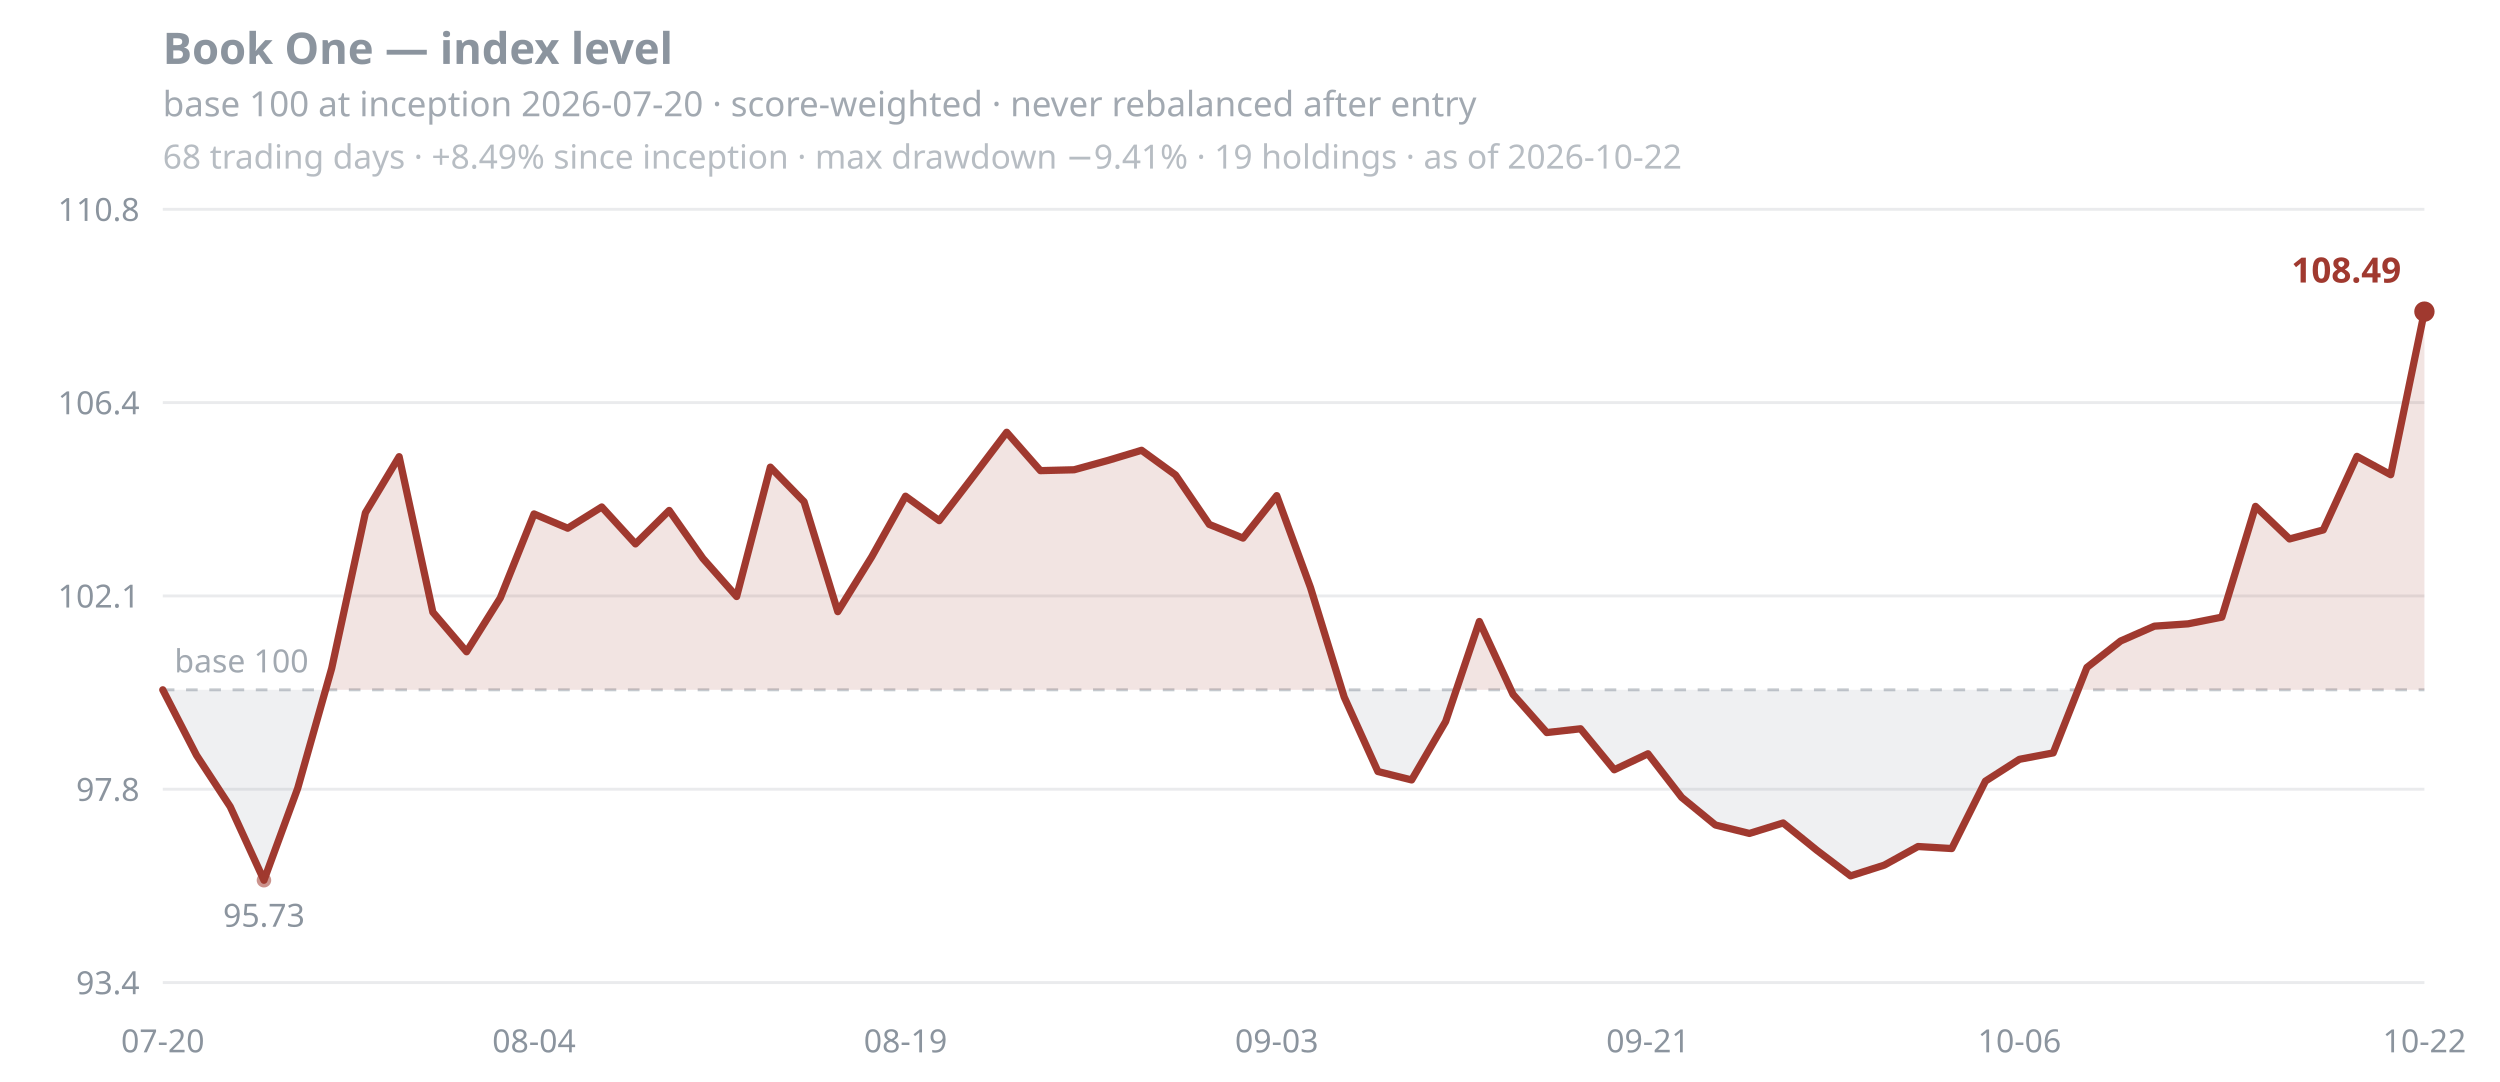
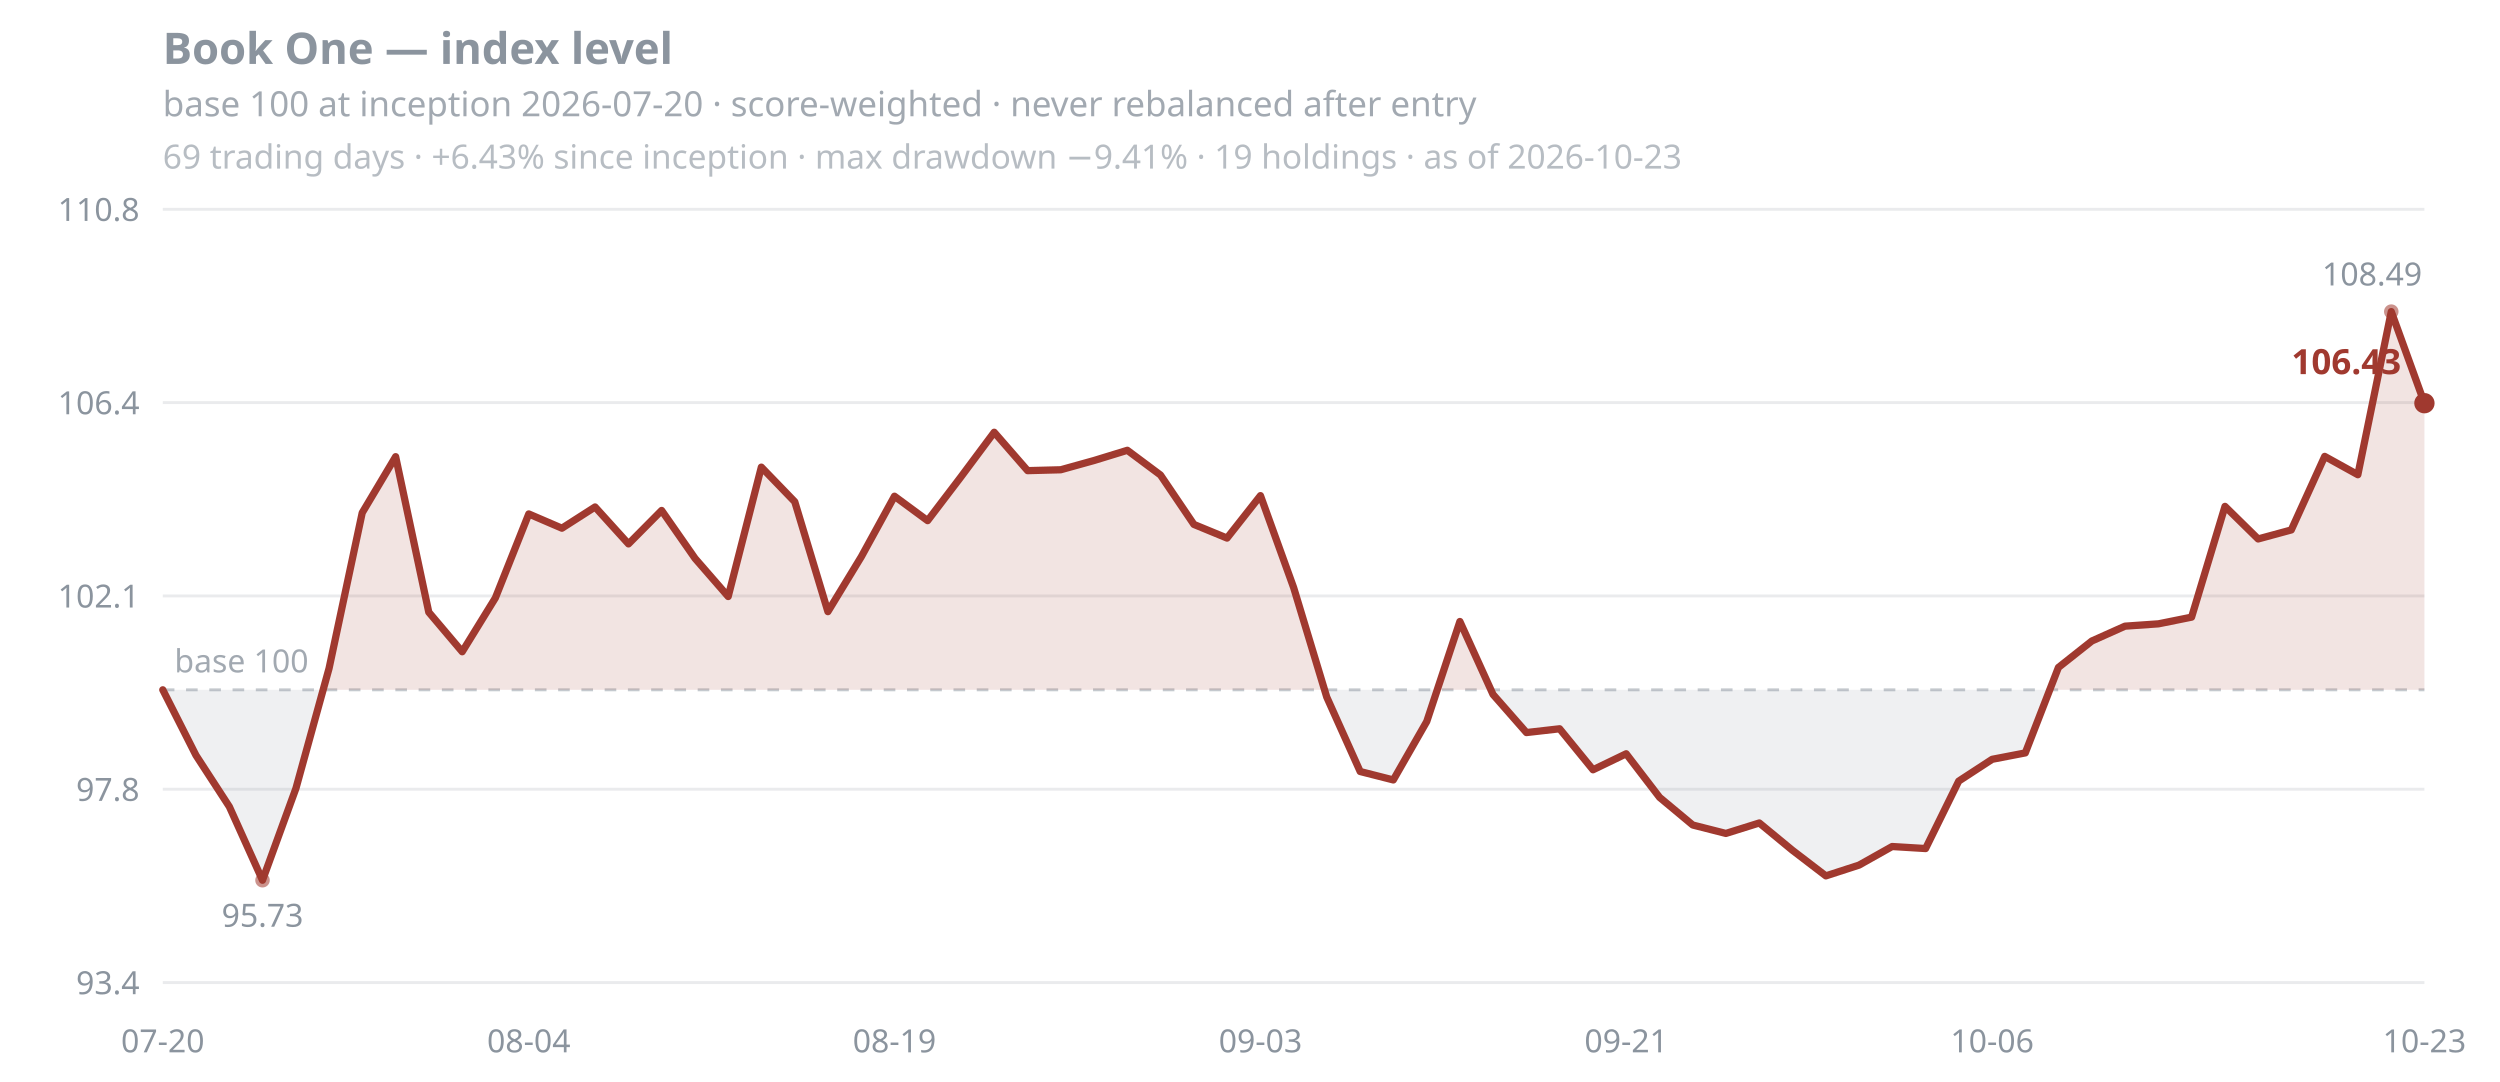
<svg xmlns="http://www.w3.org/2000/svg" viewBox="0 0 860 372" font-family="ui-sans-serif,system-ui,sans-serif">
  <text x="56" y="22" font-size="15" font-weight="600" fill="#8b949e">Book One — index level</text>
  <text x="56" y="40" font-size="12" fill="#8b949e" opacity="0.8">base 100 at inception 2026-07-20 · score-weighted · never rebalanced after entry</text>
-   <text x="56" y="58" font-size="11.5" fill="#8b949e" opacity="0.62">68 trading days · +8.49% since inception · max drawdown −9.41% · 19 holdings · as of 2026-10-22</text>
+   <text x="56" y="58" font-size="11.5" fill="#8b949e" opacity="0.62">69 trading days · +6.43% since inception · max drawdown −9.41% · 19 holdings · as of 2026-10-23</text>
  <line x1="56" y1="338.0" x2="834" y2="338.0" stroke="#8b949e" stroke-opacity="0.18" />
  <text x="48" y="342.0" font-size="11" fill="#8b949e" text-anchor="end">93.4</text>
  <line x1="56" y1="271.5" x2="834" y2="271.5" stroke="#8b949e" stroke-opacity="0.18" />
  <text x="48" y="275.5" font-size="11" fill="#8b949e" text-anchor="end">97.8</text>
  <line x1="56" y1="205.0" x2="834" y2="205.0" stroke="#8b949e" stroke-opacity="0.18" />
  <text x="48" y="209.0" font-size="11" fill="#8b949e" text-anchor="end">102.1</text>
  <line x1="56" y1="138.5" x2="834" y2="138.5" stroke="#8b949e" stroke-opacity="0.18" />
  <text x="48" y="142.5" font-size="11" fill="#8b949e" text-anchor="end">106.4</text>
  <line x1="56" y1="72.0" x2="834" y2="72.0" stroke="#8b949e" stroke-opacity="0.18" />
  <text x="48" y="76.0" font-size="11" fill="#8b949e" text-anchor="end">110.8</text>
  <line x1="56" y1="237.3" x2="834" y2="237.3" stroke="#8b949e" stroke-opacity="0.5" stroke-dasharray="4 4" />
  <text x="60" y="231.3" font-size="11" fill="#8b949e" text-anchor="start" opacity="0.8">base 100</text>
  <text x="56.0" y="362" font-size="11" fill="#8b949e" text-anchor="middle">07-20</text>
-   <text x="183.7" y="362" font-size="11" fill="#8b949e" text-anchor="middle">08-04</text>
-   <text x="311.5" y="362" font-size="11" fill="#8b949e" text-anchor="middle">08-19</text>
-   <text x="439.2" y="362" font-size="11" fill="#8b949e" text-anchor="middle">09-03</text>
-   <text x="566.9" y="362" font-size="11" fill="#8b949e" text-anchor="middle">09-21</text>
-   <text x="694.7" y="362" font-size="11" fill="#8b949e" text-anchor="middle">10-06</text>
-   <text x="834.0" y="362" font-size="11" fill="#8b949e" text-anchor="middle">10-22</text>
+   <text x="181.9" y="362" font-size="11" fill="#8b949e" text-anchor="middle">08-04</text>
+   <text x="307.7" y="362" font-size="11" fill="#8b949e" text-anchor="middle">08-19</text>
+   <text x="433.6" y="362" font-size="11" fill="#8b949e" text-anchor="middle">09-03</text>
+   <text x="559.4" y="362" font-size="11" fill="#8b949e" text-anchor="middle">09-21</text>
+   <text x="685.3" y="362" font-size="11" fill="#8b949e" text-anchor="middle">10-06</text>
+   <text x="834.0" y="362" font-size="11" fill="#8b949e" text-anchor="middle">10-23</text>
  <defs>
    <clipPath id="above">
      <rect x="56" y="72" width="778" height="165.3" />
    </clipPath>
    <clipPath id="below">
      <rect x="56" y="237.3" width="778" height="100.7" />
    </clipPath>
  </defs>
-   <polygon points="56.0,237.3 56.0,237.3 67.6,259.8 79.2,277.5 90.8,302.8 102.4,271.2 114.1,229.9 125.7,176.4 137.3,157.1 148.9,210.6 160.5,224.2 172.1,205.7 183.7,176.8 195.3,181.7 207.0,174.4 218.6,187.1 230.2,175.6 241.8,192.1 253.4,205.2 265.0,160.7 276.6,172.6 288.2,210.4 299.9,191.5 311.5,170.7 323.1,179.1 334.7,164.0 346.3,148.7 357.9,161.9 369.5,161.6 381.1,158.4 392.7,154.9 404.4,163.4 416.0,180.4 427.6,185.1 439.2,170.5 450.8,202.1 462.4,239.8 474.0,265.4 485.6,268.3 497.3,248.2 508.9,213.8 520.5,238.9 532.1,252.0 543.7,250.7 555.3,264.8 566.9,259.3 578.5,274.3 590.1,283.8 601.8,286.7 613.4,283.1 625.0,292.5 636.6,301.3 648.2,297.6 659.8,291.2 671.4,291.9 683.0,268.7 694.7,261.2 706.3,259.0 717.9,229.6 729.5,220.5 741.1,215.4 752.7,214.6 764.3,212.3 775.9,174.2 787.6,185.4 799.2,182.3 810.8,157.0 822.4,163.3 834.0,107.2 834.0,237.3" fill="#a0392f" fill-opacity="0.14" clip-path="url(#above)" />
-   <polygon points="56.0,237.3 56.0,237.3 67.6,259.8 79.2,277.5 90.8,302.8 102.4,271.2 114.1,229.9 125.7,176.4 137.3,157.1 148.9,210.6 160.5,224.2 172.1,205.7 183.7,176.8 195.3,181.7 207.0,174.4 218.6,187.1 230.2,175.6 241.8,192.1 253.4,205.2 265.0,160.7 276.6,172.6 288.2,210.4 299.9,191.5 311.5,170.7 323.1,179.1 334.7,164.0 346.3,148.7 357.9,161.9 369.5,161.6 381.1,158.4 392.7,154.9 404.4,163.4 416.0,180.4 427.6,185.1 439.2,170.5 450.8,202.1 462.4,239.8 474.0,265.4 485.6,268.3 497.3,248.2 508.9,213.8 520.5,238.9 532.1,252.0 543.7,250.7 555.3,264.8 566.9,259.3 578.5,274.3 590.1,283.8 601.8,286.7 613.4,283.1 625.0,292.5 636.6,301.3 648.2,297.6 659.8,291.2 671.4,291.9 683.0,268.7 694.7,261.2 706.3,259.0 717.9,229.6 729.5,220.5 741.1,215.4 752.7,214.6 764.3,212.3 775.9,174.2 787.6,185.4 799.2,182.3 810.8,157.0 822.4,163.3 834.0,107.2 834.0,237.3" fill="#8b949e" fill-opacity="0.14" clip-path="url(#below)" />
-   <polyline points="56.0,237.3 67.6,259.8 79.2,277.5 90.8,302.8 102.4,271.2 114.1,229.9 125.7,176.4 137.3,157.1 148.9,210.6 160.5,224.2 172.1,205.7 183.7,176.8 195.3,181.7 207.0,174.4 218.6,187.1 230.2,175.6 241.8,192.1 253.4,205.2 265.0,160.7 276.6,172.6 288.2,210.4 299.9,191.5 311.5,170.7 323.1,179.1 334.7,164.0 346.3,148.7 357.9,161.9 369.5,161.6 381.1,158.4 392.7,154.9 404.4,163.4 416.0,180.4 427.6,185.1 439.2,170.5 450.8,202.1 462.4,239.8 474.0,265.4 485.6,268.3 497.3,248.2 508.9,213.8 520.5,238.9 532.1,252.0 543.7,250.7 555.3,264.8 566.9,259.3 578.5,274.3 590.1,283.8 601.8,286.7 613.4,283.1 625.0,292.5 636.6,301.3 648.2,297.6 659.8,291.2 671.4,291.9 683.0,268.7 694.7,261.2 706.3,259.0 717.9,229.6 729.5,220.5 741.1,215.4 752.7,214.6 764.3,212.3 775.9,174.2 787.6,185.4 799.2,182.3 810.8,157.0 822.4,163.3 834.0,107.2" fill="none" stroke="#a0392f" stroke-width="2.5" stroke-linejoin="round" stroke-linecap="round" />
-   <circle cx="90.8" cy="302.8" r="2.5" fill="#a0392f" fill-opacity="0.55" />
-   <text x="90.8" y="318.8" font-size="11" fill="#8b949e" text-anchor="middle">95.73</text>
-   <circle cx="834.0" cy="107.2" r="3.5" fill="#a0392f" />
-   <text x="826.0" y="97.2" font-size="12" font-weight="600" fill="#a0392f" text-anchor="end">108.49</text>
+   <polygon points="56.0,237.3 56.0,237.3 67.4,259.8 78.9,277.5 90.3,302.8 101.8,271.2 113.2,229.9 124.6,176.4 136.1,157.1 147.5,210.6 159.0,224.2 170.4,205.7 181.9,176.8 193.3,181.7 204.7,174.4 216.2,187.1 227.6,175.6 239.1,192.1 250.5,205.2 261.9,160.7 273.4,172.6 284.8,210.4 296.3,191.5 307.7,170.7 319.1,179.1 330.6,164.0 342.0,148.7 353.5,161.9 364.9,161.6 376.4,158.4 387.8,154.9 399.2,163.4 410.7,180.4 422.1,185.1 433.6,170.5 445.0,202.1 456.4,239.8 467.9,265.4 479.3,268.3 490.8,248.2 502.2,213.8 513.6,238.9 525.1,252.0 536.5,250.7 548.0,264.8 559.4,259.3 570.9,274.3 582.3,283.8 593.7,286.7 605.2,283.1 616.6,292.5 628.1,301.3 639.5,297.6 650.9,291.2 662.4,291.9 673.8,268.7 685.3,261.2 696.7,259.0 708.1,229.6 719.6,220.5 731.0,215.4 742.5,214.6 753.9,212.3 765.4,174.2 776.8,185.4 788.2,182.3 799.7,157.0 811.1,163.3 822.6,107.2 834.0,138.7 834.0,237.3" fill="#a0392f" fill-opacity="0.14" clip-path="url(#above)" />
+   <polygon points="56.0,237.3 56.0,237.3 67.4,259.8 78.9,277.5 90.3,302.8 101.8,271.2 113.2,229.9 124.6,176.4 136.1,157.1 147.5,210.6 159.0,224.2 170.4,205.7 181.9,176.8 193.3,181.7 204.7,174.4 216.2,187.1 227.6,175.6 239.1,192.1 250.5,205.2 261.9,160.7 273.4,172.6 284.8,210.4 296.3,191.5 307.7,170.7 319.1,179.1 330.6,164.0 342.0,148.7 353.5,161.9 364.9,161.6 376.4,158.4 387.8,154.9 399.2,163.4 410.7,180.4 422.1,185.1 433.6,170.5 445.0,202.1 456.4,239.8 467.9,265.4 479.3,268.3 490.8,248.2 502.2,213.8 513.6,238.9 525.1,252.0 536.5,250.7 548.0,264.8 559.4,259.3 570.9,274.3 582.3,283.8 593.7,286.7 605.2,283.1 616.6,292.5 628.1,301.3 639.5,297.6 650.9,291.2 662.4,291.9 673.8,268.7 685.3,261.2 696.7,259.0 708.1,229.6 719.6,220.5 731.0,215.4 742.5,214.6 753.9,212.3 765.4,174.2 776.8,185.4 788.2,182.3 799.7,157.0 811.1,163.3 822.6,107.2 834.0,138.7 834.0,237.3" fill="#8b949e" fill-opacity="0.14" clip-path="url(#below)" />
+   <polyline points="56.0,237.3 67.4,259.8 78.9,277.5 90.3,302.8 101.8,271.2 113.2,229.9 124.6,176.4 136.1,157.1 147.5,210.6 159.0,224.2 170.4,205.7 181.9,176.8 193.3,181.7 204.7,174.4 216.2,187.1 227.6,175.6 239.1,192.1 250.5,205.2 261.9,160.7 273.4,172.6 284.8,210.4 296.3,191.5 307.7,170.7 319.1,179.1 330.6,164.0 342.0,148.7 353.5,161.9 364.9,161.6 376.4,158.4 387.8,154.9 399.2,163.4 410.7,180.4 422.1,185.1 433.6,170.5 445.0,202.1 456.4,239.8 467.9,265.4 479.3,268.3 490.8,248.2 502.2,213.8 513.6,238.9 525.1,252.0 536.5,250.7 548.0,264.8 559.4,259.3 570.9,274.3 582.3,283.8 593.7,286.7 605.2,283.1 616.6,292.5 628.1,301.3 639.5,297.6 650.9,291.2 662.4,291.9 673.8,268.7 685.3,261.2 696.7,259.0 708.1,229.6 719.6,220.5 731.0,215.4 742.5,214.6 753.9,212.3 765.4,174.2 776.8,185.4 788.2,182.3 799.7,157.0 811.1,163.3 822.6,107.2 834.0,138.7" fill="none" stroke="#a0392f" stroke-width="2.5" stroke-linejoin="round" stroke-linecap="round" />
+   <circle cx="90.3" cy="302.8" r="2.5" fill="#a0392f" fill-opacity="0.55" />
+   <text x="90.3" y="318.8" font-size="11" fill="#8b949e" text-anchor="middle">95.73</text>
+   <circle cx="822.6" cy="107.2" r="2.5" fill="#a0392f" fill-opacity="0.55" />
+   <text x="816.0" y="98.2" font-size="11" fill="#8b949e" text-anchor="middle">108.49</text>
+   <circle cx="834.0" cy="138.7" r="3.5" fill="#a0392f" />
+   <text x="826.0" y="128.7" font-size="12" font-weight="600" fill="#a0392f" text-anchor="end">106.43</text>
</svg>
